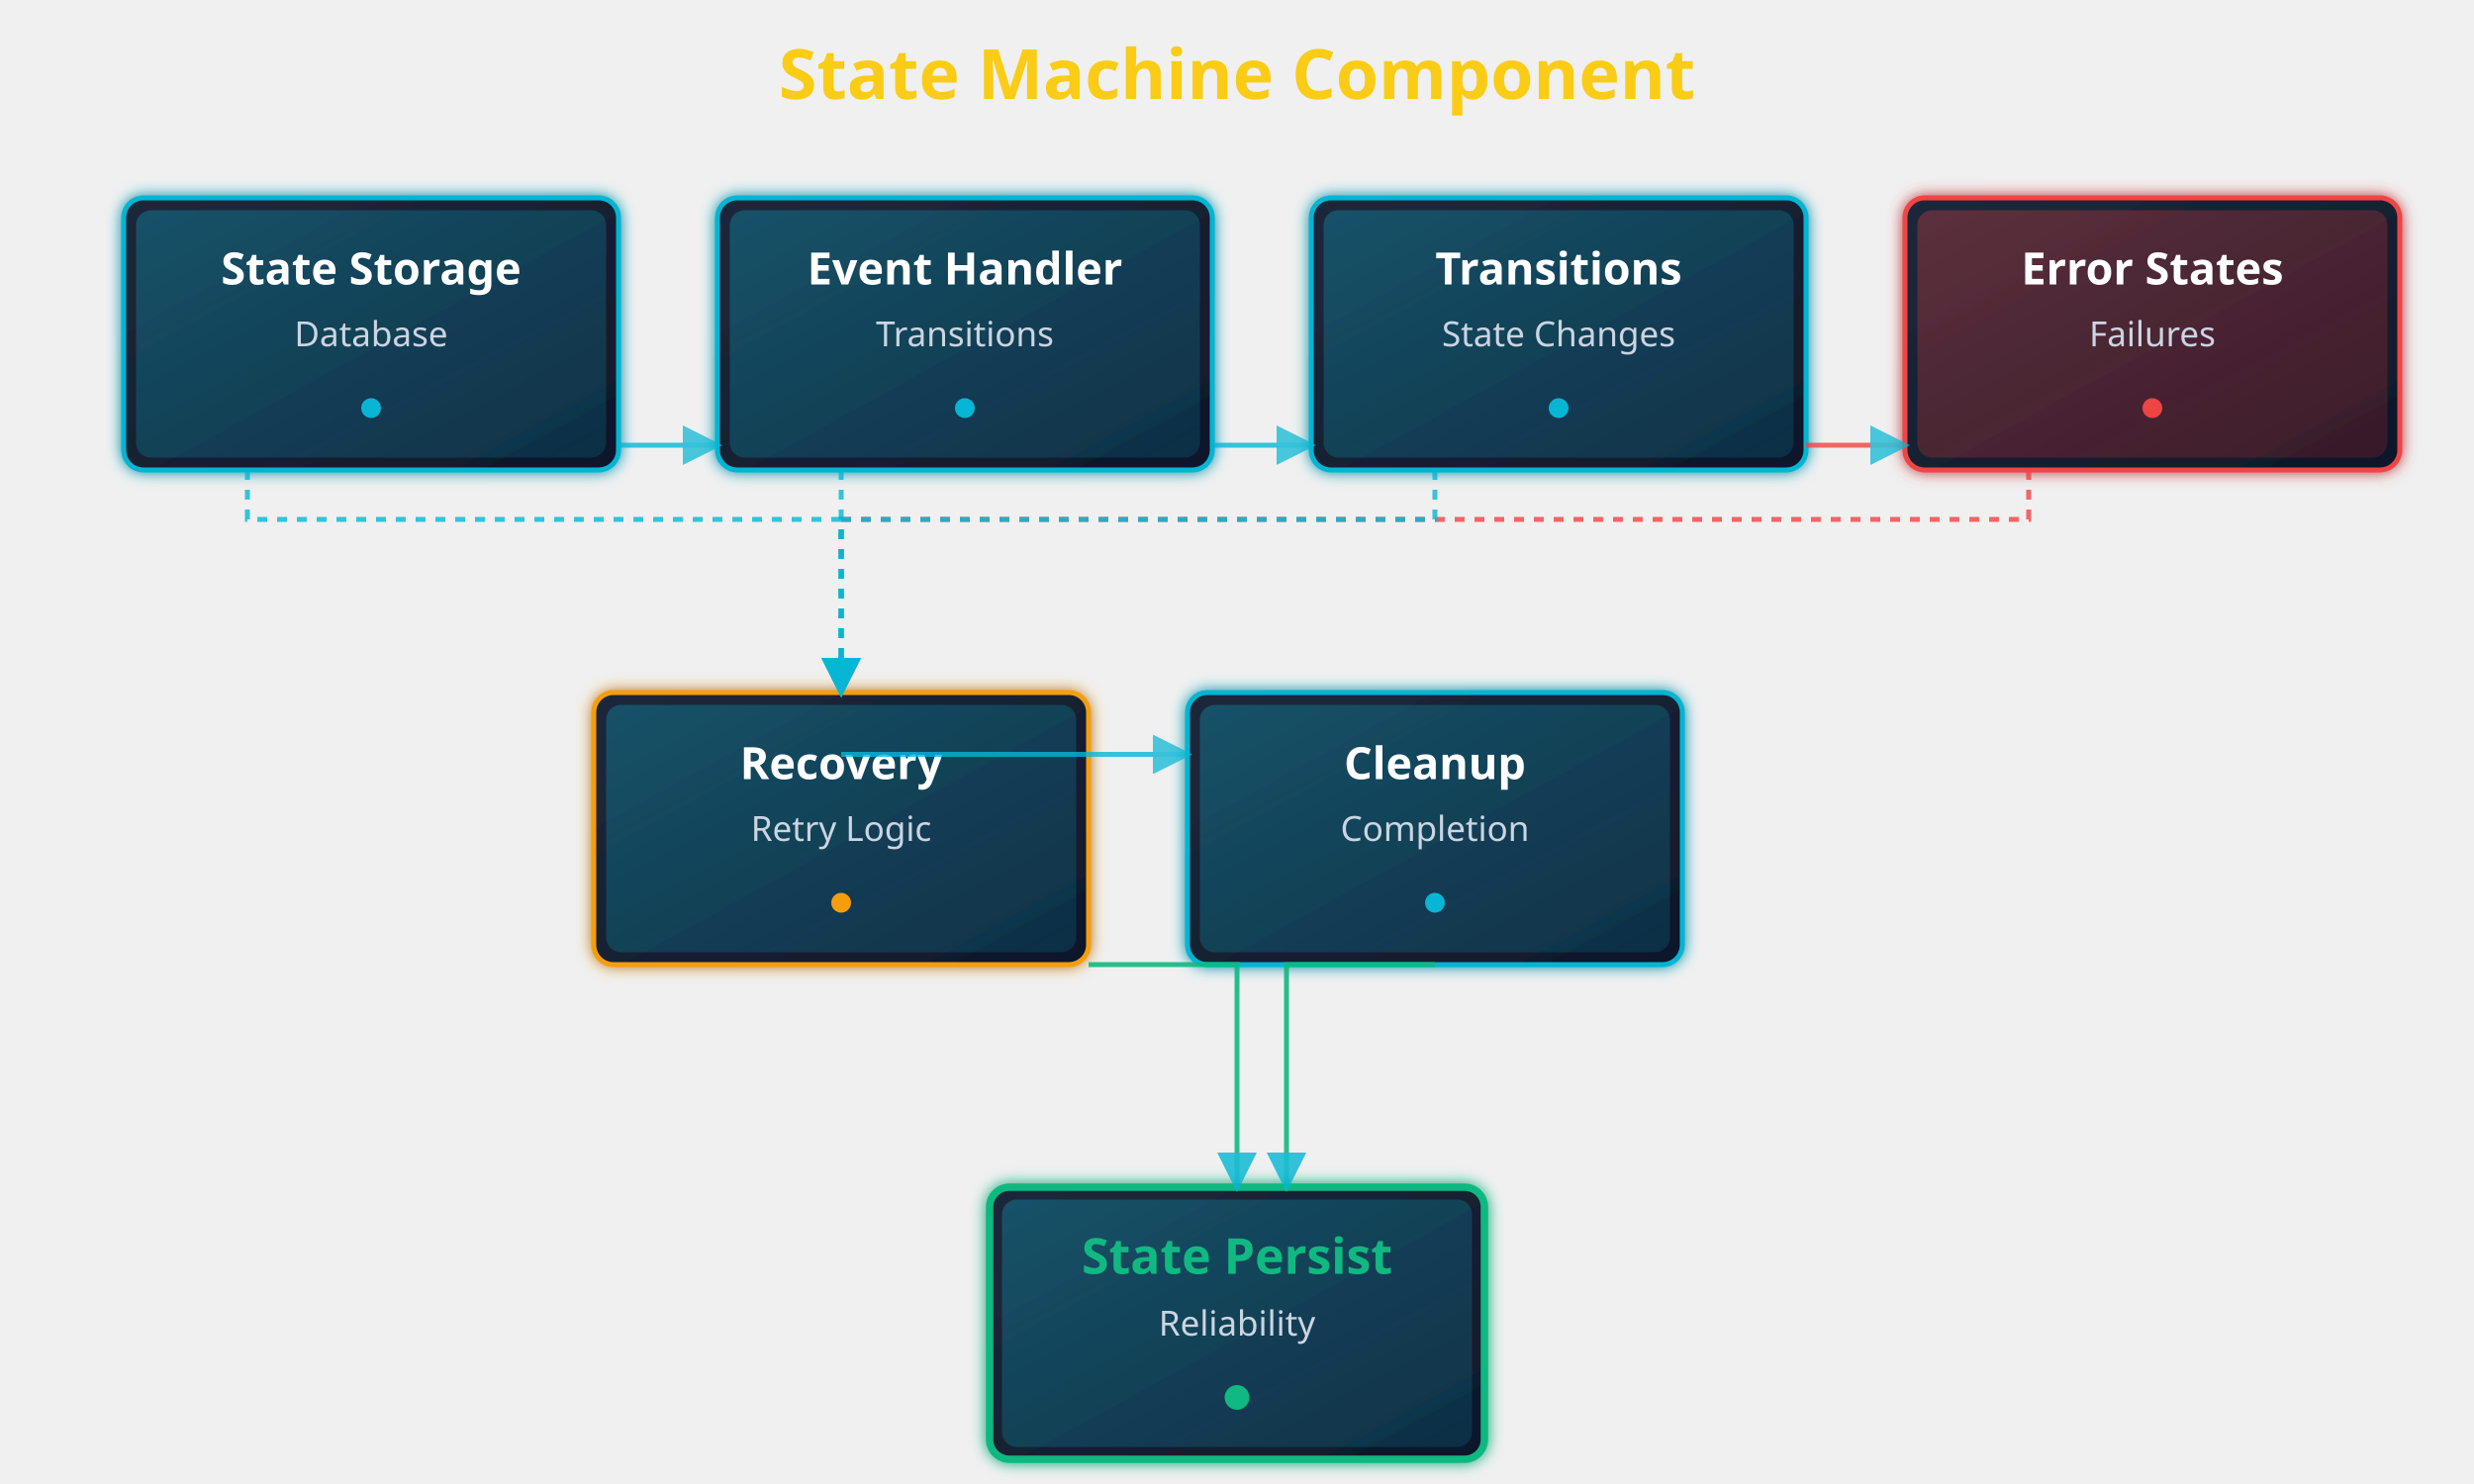
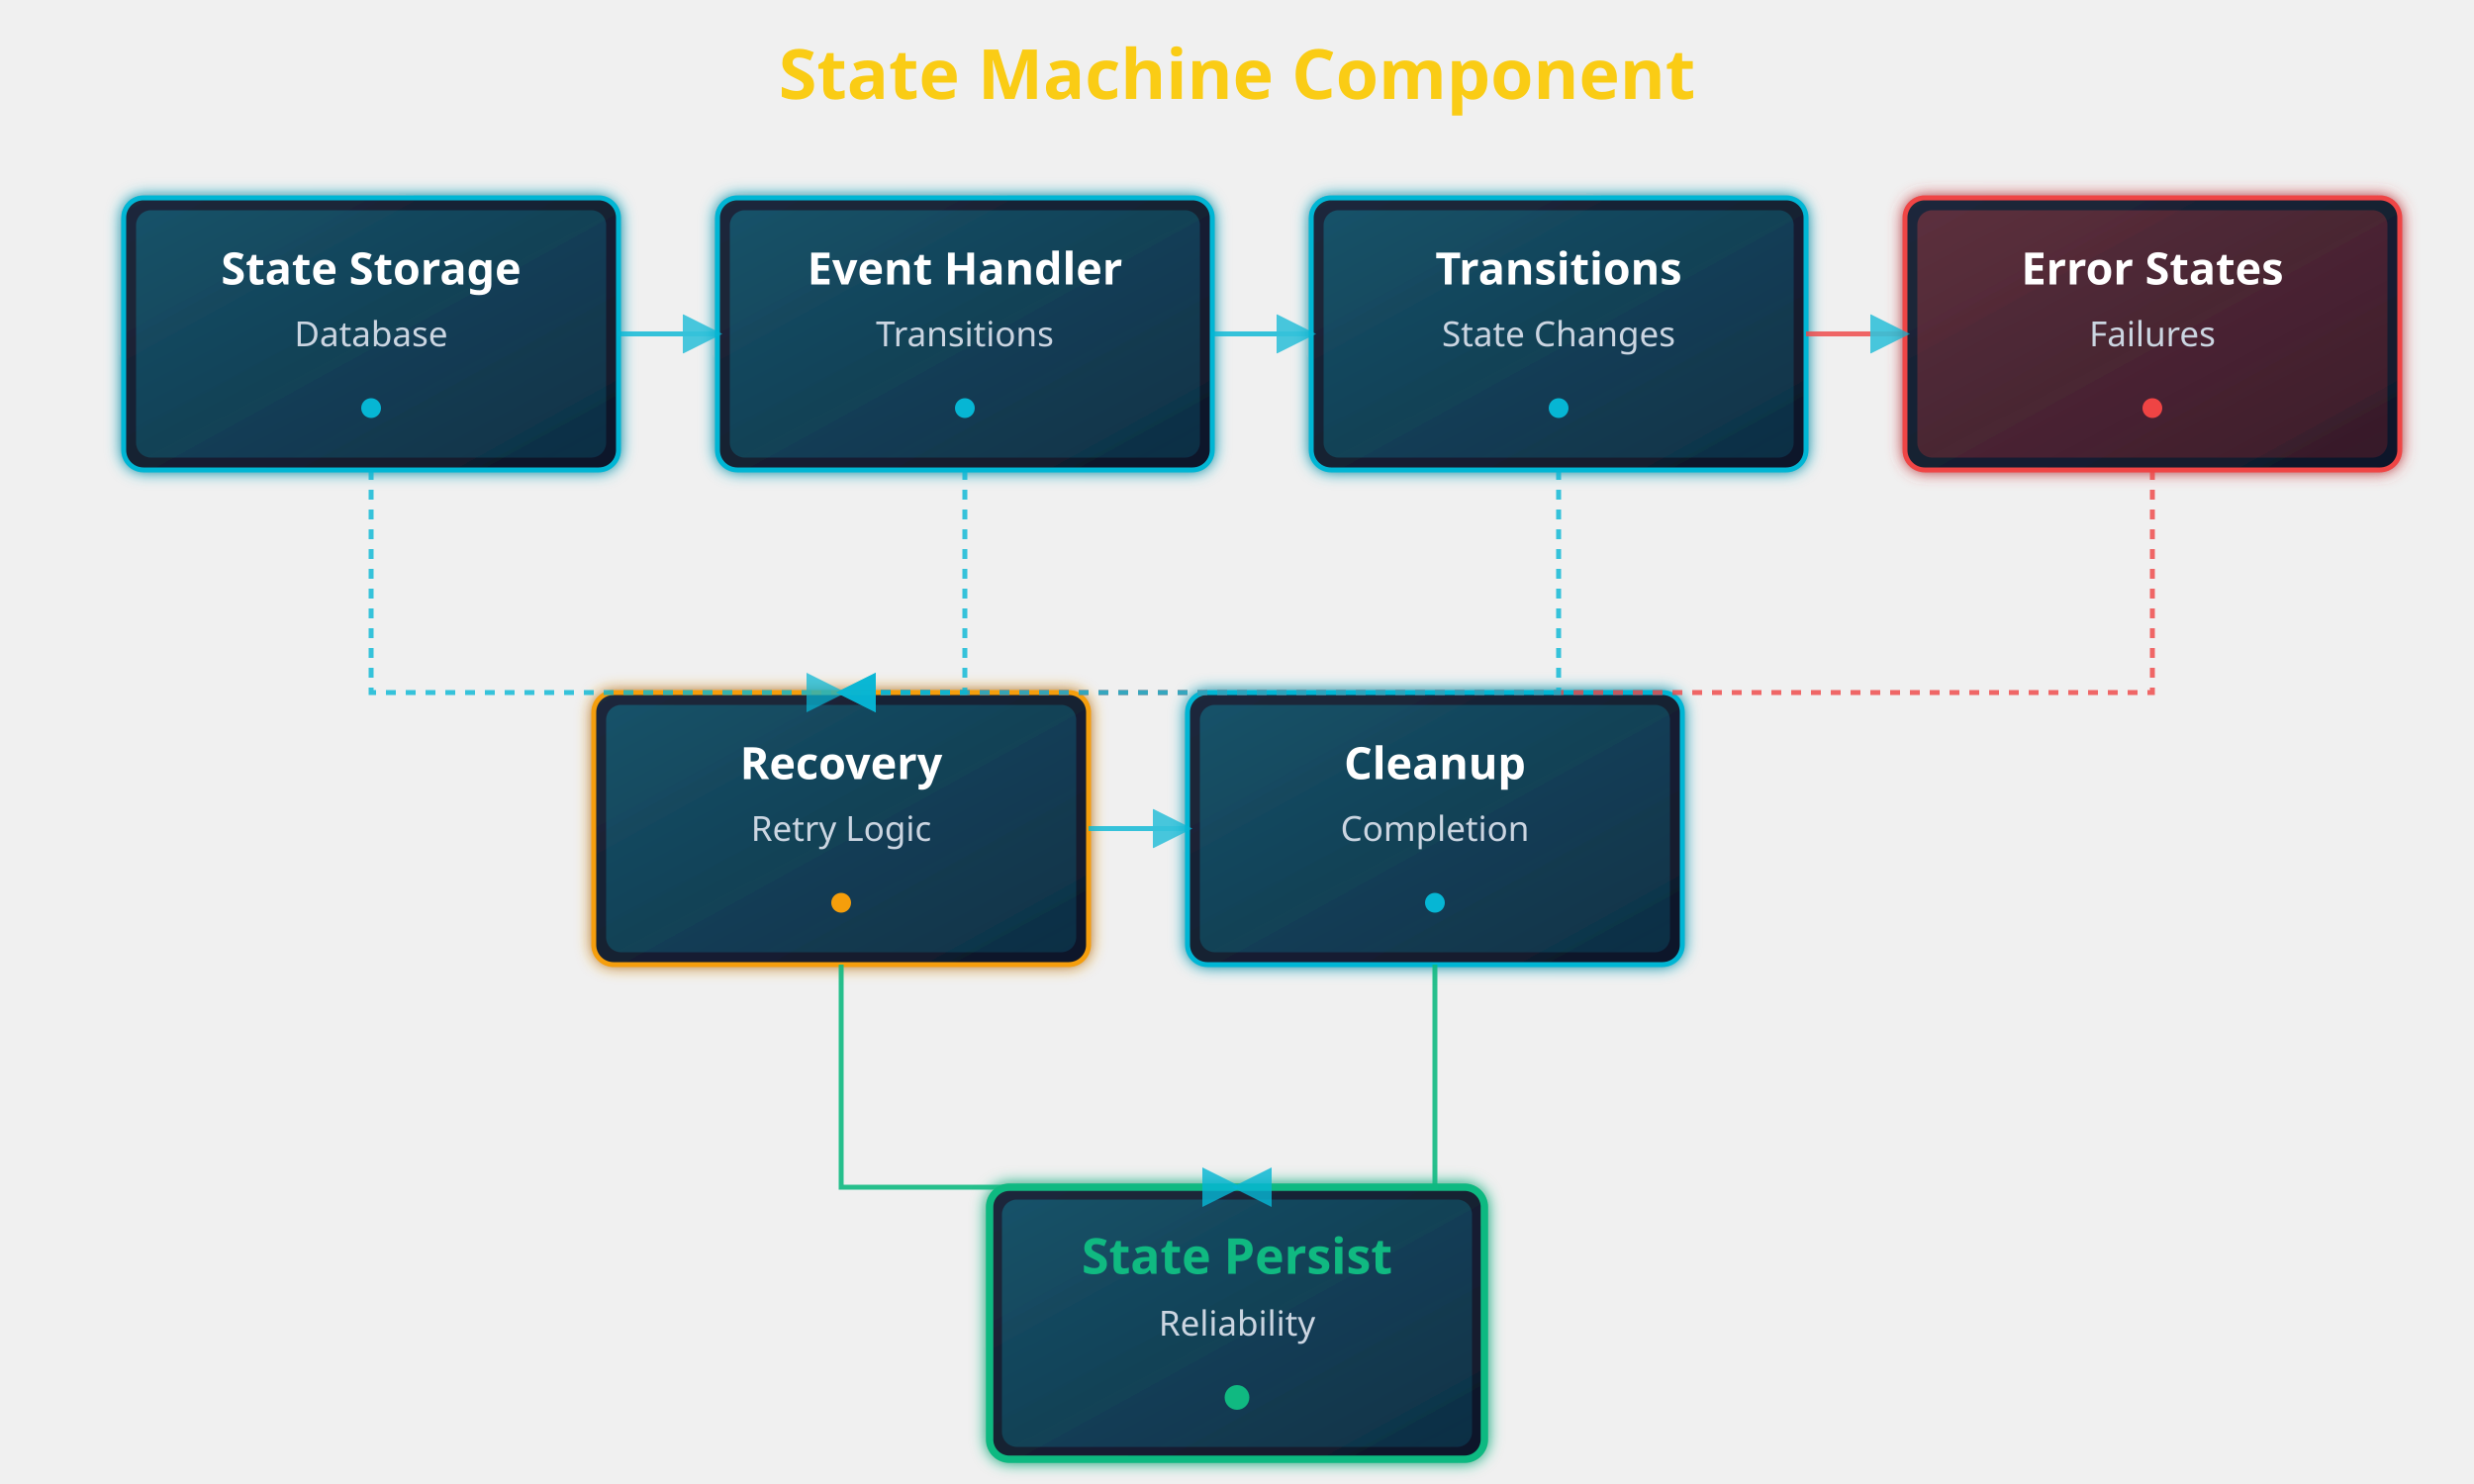
<svg xmlns="http://www.w3.org/2000/svg" width="1000" height="600" viewBox="0 0 1000 600">
  <defs>
    <linearGradient id="boxGrad" x1="0%" y1="0%" x2="100%" y2="100%">
      <stop offset="0%" style="stop-color:#1e293b;stop-opacity:1" />
      <stop offset="100%" style="stop-color:#0f172a;stop-opacity:1" />
    </linearGradient>
    <linearGradient id="cyanGrad" x1="0%" y1="0%" x2="100%" y2="100%">
      <stop offset="0%" style="stop-color:#06b6d4;stop-opacity:0.3" />
      <stop offset="100%" style="stop-color:#0891b2;stop-opacity:0.2" />
    </linearGradient>
    <linearGradient id="redGrad" x1="0%" y1="0%" x2="100%" y2="100%">
      <stop offset="0%" style="stop-color:#ef4444;stop-opacity:0.3" />
      <stop offset="100%" style="stop-color:#dc2626;stop-opacity:0.2" />
    </linearGradient>
    <filter id="glow">
      <feGaussianBlur stdDeviation="3" result="coloredBlur" />
      <feMerge>
        <feMergeNode in="coloredBlur" />
        <feMergeNode in="SourceGraphic" />
      </feMerge>
    </filter>
    <marker id="arrowhead" markerWidth="8" markerHeight="8" refX="7" refY="4" orient="auto">
      <polygon points="0 0, 8 4, 0 8" fill="#06b6d4" opacity="0.9" />
    </marker>
  </defs>
  <text x="500" y="40" font-family="system-ui, sans-serif" font-size="28" font-weight="bold" fill="#facc15" text-anchor="middle">State Machine Component</text>
  <g transform="translate(50, 80)">
    <g>
      <rect x="0" y="0" width="200" height="110" rx="8" fill="url(#boxGrad)" stroke="#06b6d4" stroke-width="2" filter="url(#glow)" />
      <rect x="5" y="5" width="190" height="100" rx="6" fill="url(#cyanGrad)" />
      <text x="100" y="35" font-family="system-ui, sans-serif" font-size="18" font-weight="bold" fill="#ffffff" text-anchor="middle">State Storage</text>
      <text x="100" y="60" font-family="system-ui, sans-serif" font-size="14" fill="#cbd5e1" text-anchor="middle">Database</text>
      <circle cx="100" cy="85" r="4" fill="#06b6d4" />
    </g>
    <g transform="translate(240, 0)">
      <rect x="0" y="0" width="200" height="110" rx="8" fill="url(#boxGrad)" stroke="#06b6d4" stroke-width="2" filter="url(#glow)" />
      <rect x="5" y="5" width="190" height="100" rx="6" fill="url(#cyanGrad)" />
      <text x="100" y="35" font-family="system-ui, sans-serif" font-size="18" font-weight="bold" fill="#ffffff" text-anchor="middle">Event Handler</text>
      <text x="100" y="60" font-family="system-ui, sans-serif" font-size="14" fill="#cbd5e1" text-anchor="middle">Transitions</text>
      <circle cx="100" cy="85" r="4" fill="#06b6d4" />
    </g>
    <g transform="translate(480, 0)">
      <rect x="0" y="0" width="200" height="110" rx="8" fill="url(#boxGrad)" stroke="#06b6d4" stroke-width="2" filter="url(#glow)" />
      <rect x="5" y="5" width="190" height="100" rx="6" fill="url(#cyanGrad)" />
      <text x="100" y="35" font-family="system-ui, sans-serif" font-size="18" font-weight="bold" fill="#ffffff" text-anchor="middle">Transitions</text>
      <text x="100" y="60" font-family="system-ui, sans-serif" font-size="14" fill="#cbd5e1" text-anchor="middle">State Changes</text>
      <circle cx="100" cy="85" r="4" fill="#06b6d4" />
    </g>
    <g transform="translate(720, 0)">
      <rect x="0" y="0" width="200" height="110" rx="8" fill="url(#boxGrad)" stroke="#ef4444" stroke-width="2" filter="url(#glow)" />
      <rect x="5" y="5" width="190" height="100" rx="6" fill="url(#redGrad)" />
      <text x="100" y="35" font-family="system-ui, sans-serif" font-size="18" font-weight="bold" fill="#ffffff" text-anchor="middle">Error States</text>
      <text x="100" y="60" font-family="system-ui, sans-serif" font-size="14" fill="#cbd5e1" text-anchor="middle">Failures</text>
      <circle cx="100" cy="85" r="4" fill="#ef4444" />
    </g>
  </g>
  <g transform="translate(240, 280)">
    <g>
      <rect x="0" y="0" width="200" height="110" rx="8" fill="url(#boxGrad)" stroke="#f59e0b" stroke-width="2" filter="url(#glow)" />
      <rect x="5" y="5" width="190" height="100" rx="6" fill="url(#cyanGrad)" />
      <text x="100" y="35" font-family="system-ui, sans-serif" font-size="18" font-weight="bold" fill="#ffffff" text-anchor="middle">Recovery</text>
      <text x="100" y="60" font-family="system-ui, sans-serif" font-size="14" fill="#cbd5e1" text-anchor="middle">Retry Logic</text>
      <circle cx="100" cy="85" r="4" fill="#f59e0b" />
    </g>
    <g transform="translate(240, 0)">
      <rect x="0" y="0" width="200" height="110" rx="8" fill="url(#boxGrad)" stroke="#06b6d4" stroke-width="2" filter="url(#glow)" />
      <rect x="5" y="5" width="190" height="100" rx="6" fill="url(#cyanGrad)" />
      <text x="100" y="35" font-family="system-ui, sans-serif" font-size="18" font-weight="bold" fill="#ffffff" text-anchor="middle">Cleanup</text>
      <text x="100" y="60" font-family="system-ui, sans-serif" font-size="14" fill="#cbd5e1" text-anchor="middle">Completion</text>
      <circle cx="100" cy="85" r="4" fill="#06b6d4" />
    </g>
  </g>
  <g transform="translate(400, 480)">
    <rect x="0" y="0" width="200" height="110" rx="8" fill="url(#boxGrad)" stroke="#10b981" stroke-width="3" filter="url(#glow)" />
    <rect x="5" y="5" width="190" height="100" rx="6" fill="url(#cyanGrad)" />
    <text x="100" y="35" font-family="system-ui, sans-serif" font-size="20" font-weight="bold" fill="#10b981" text-anchor="middle">State Persist</text>
    <text x="100" y="60" font-family="system-ui, sans-serif" font-size="14" fill="#cbd5e1" text-anchor="middle">Reliability</text>
    <circle cx="100" cy="85" r="5" fill="#10b981" />
  </g>
-   <path d="M 250 180 L 290 180" fill="none" stroke="#06b6d4" stroke-width="2" marker-end="url(#arrowhead)" opacity="0.8" />
-   <path d="M 490 180 L 530 180" fill="none" stroke="#06b6d4" stroke-width="2" marker-end="url(#arrowhead)" opacity="0.8" />
-   <path d="M 730 180 L 770 180" fill="none" stroke="#ef4444" stroke-width="2" marker-end="url(#arrowhead)" opacity="0.8" />
-   <path d="M 820 190 L 820 210 L 340 210 L 340 280" fill="none" stroke="#ef4444" stroke-width="2" stroke-dasharray="4,4" marker-end="url(#arrowhead)" opacity="0.8" />
-   <path d="M 580 190 L 580 210 L 340 210 L 340 280" fill="none" stroke="#06b6d4" stroke-width="2" stroke-dasharray="4,4" marker-end="url(#arrowhead)" opacity="0.8" />
-   <path d="M 340 190 L 340 210 L 340 280" fill="none" stroke="#06b6d4" stroke-width="2" stroke-dasharray="4,4" marker-end="url(#arrowhead)" opacity="0.8" />
-   <path d="M 100 190 L 100 210 L 340 210 L 340 280" fill="none" stroke="#06b6d4" stroke-width="2" stroke-dasharray="4,4" marker-end="url(#arrowhead)" opacity="0.8" />
-   <path d="M 340 305 L 480 305" fill="none" stroke="#06b6d4" stroke-width="2" marker-end="url(#arrowhead)" opacity="0.8" />
-   <path d="M 440 390 L 500 390 L 500 480" fill="none" stroke="#10b981" stroke-width="2" marker-end="url(#arrowhead)" opacity="0.9" />
-   <path d="M 580 390 L 520 390 L 520 480" fill="none" stroke="#10b981" stroke-width="2" marker-end="url(#arrowhead)" opacity="0.9" />
+   <path d="M 250 135.0 H 290" fill="none" stroke="#06b6d4" stroke-width="2" marker-end="url(#arrowhead)" opacity="0.8" />
+   <path d="M 490 135.0 H 530" fill="none" stroke="#06b6d4" stroke-width="2" marker-end="url(#arrowhead)" opacity="0.8" />
+   <path d="M 730 135.0 H 770" fill="none" stroke="#ef4444" stroke-width="2" marker-end="url(#arrowhead)" opacity="0.8" />
+   <path d="M 870.0 190 V 280 H 340.0" fill="none" stroke="#ef4444" stroke-width="2" stroke-dasharray="4,4" marker-end="url(#arrowhead)" opacity="0.8" />
+   <path d="M 630.0 190 V 280 H 340.0" fill="none" stroke="#06b6d4" stroke-width="2" stroke-dasharray="4,4" marker-end="url(#arrowhead)" opacity="0.8" />
+   <path d="M 390.0 190 V 280 H 340.0" fill="none" stroke="#06b6d4" stroke-width="2" stroke-dasharray="4,4" marker-end="url(#arrowhead)" opacity="0.8" />
+   <path d="M 150.0 190 V 280 H 340.0" fill="none" stroke="#06b6d4" stroke-width="2" stroke-dasharray="4,4" marker-end="url(#arrowhead)" opacity="0.8" />
+   <path d="M 440 335.0 H 480" fill="none" stroke="#06b6d4" stroke-width="2" marker-end="url(#arrowhead)" opacity="0.8" />
+   <path d="M 340.0 390 V 480 H 500.0" fill="none" stroke="#10b981" stroke-width="2" marker-end="url(#arrowhead)" opacity="0.9" />
+   <path d="M 580.0 390 V 480 H 500.0" fill="none" stroke="#10b981" stroke-width="2" marker-end="url(#arrowhead)" opacity="0.9" />
</svg>
